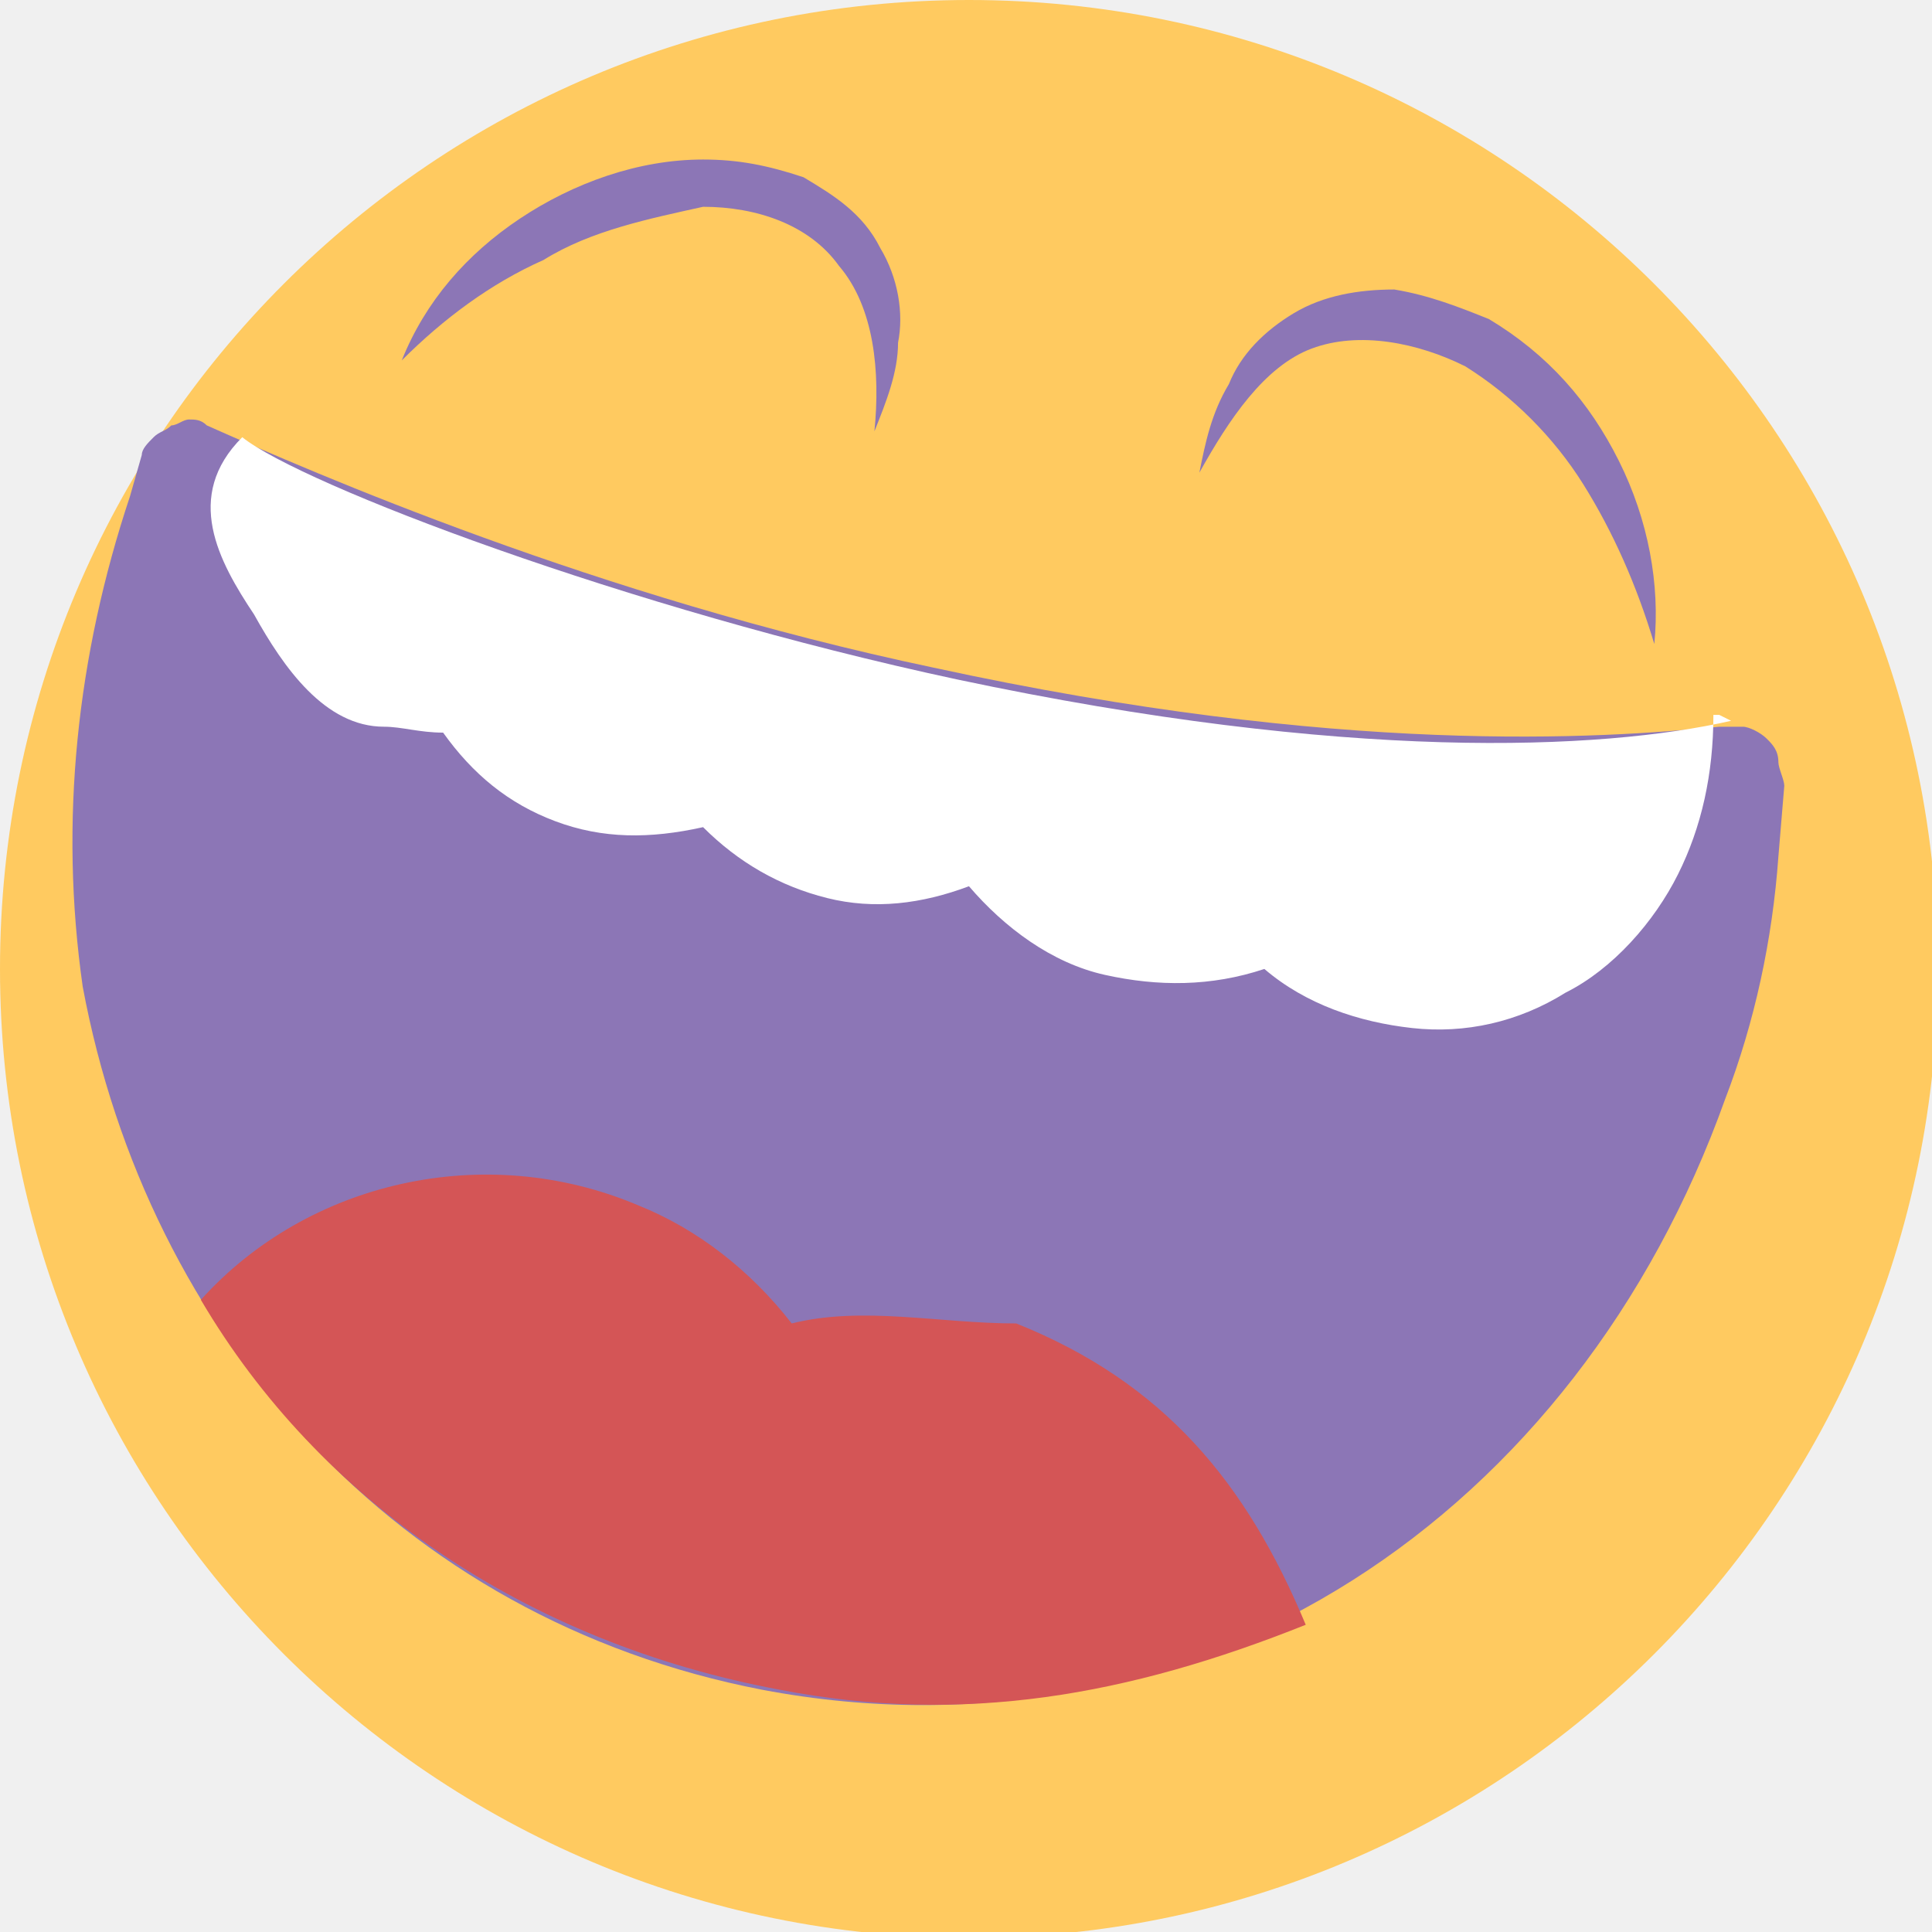
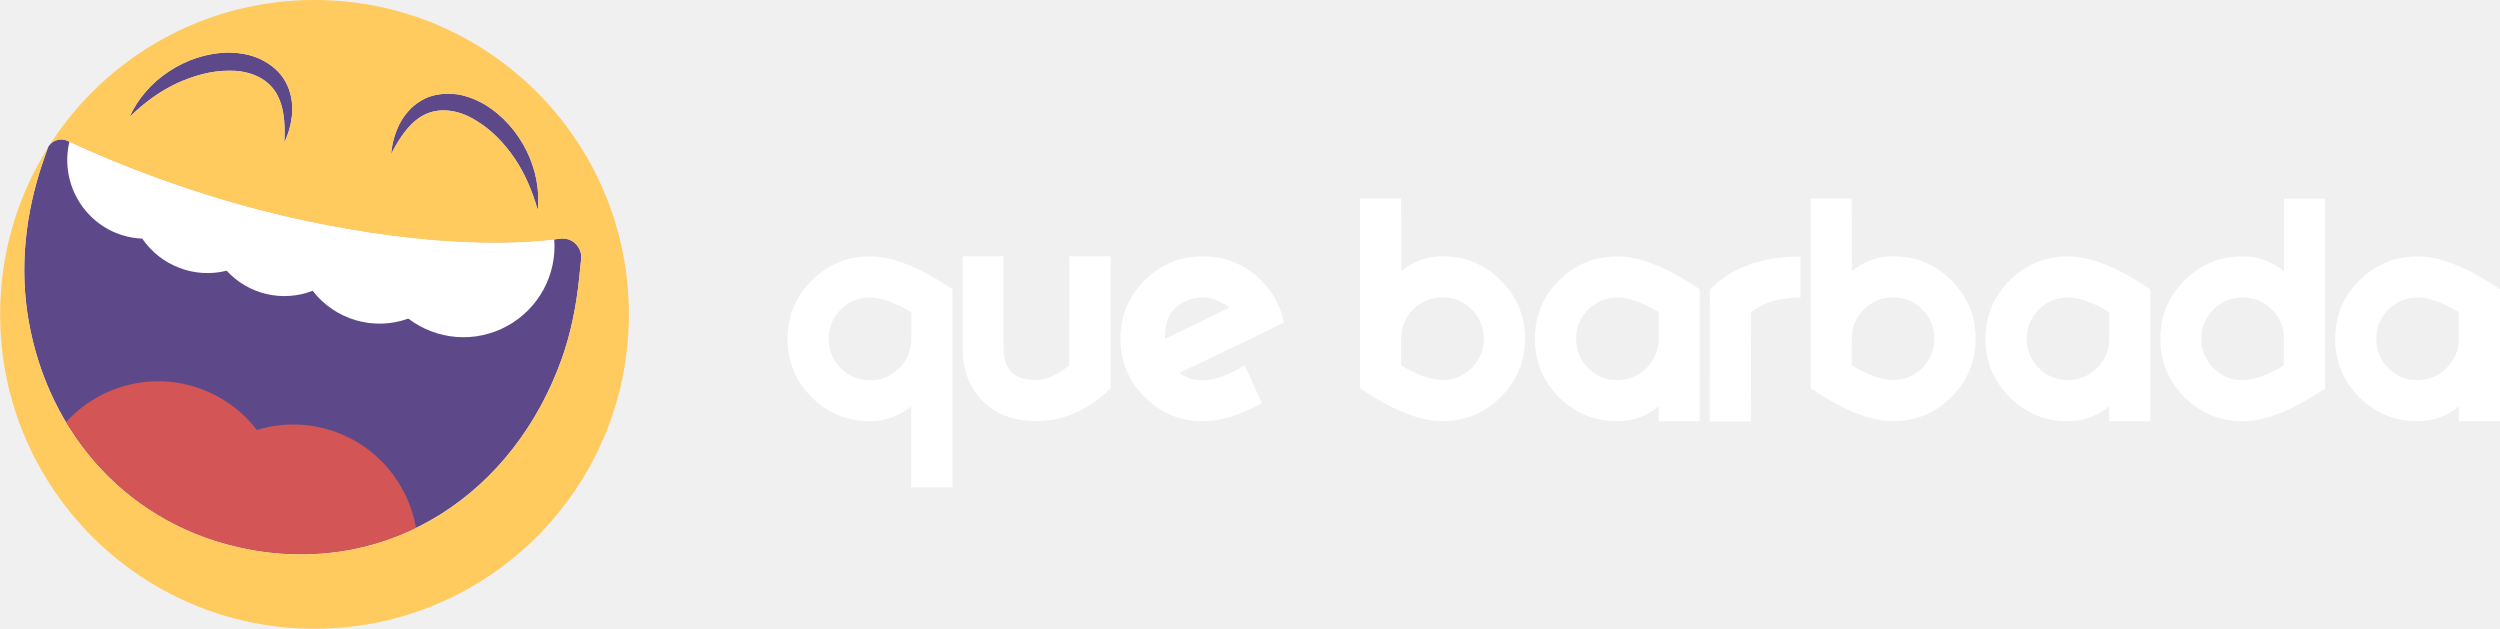
- <svg xmlns="http://www.w3.org/2000/svg" version="1.0" id="Layer_1" x="0px" y="0px" viewBox="0 0 32.7 32.7" style="enable-background:new 0 0 32.7 32.7;" xml:space="preserve">
-   <style type="text/css">
- 	.st0{fill:#FFCA60;}
- 	.st1{fill:#8C76B6;}
- 	.st2{fill:#D45556;}
- 	.st3{fill:#FFFFFF;}
- </style>
-   <g id="XMLID_1378_">
-     <circle id="XMLID_1640_" class="st0" cx="16.4" cy="16.4" r="16.4" />
-     <path id="XMLID_1638_" class="st1" d="M20.8,6.5C21,6,21.4,5.6,21.9,5.3c0.5-0.3,1.1-0.4,1.7-0.4c0.6,0.1,1.1,0.3,1.6,0.5   c1,0.6,1.7,1.4,2.2,2.4c0.5,1,0.7,2.1,0.6,3.1c-0.3-1-0.7-1.9-1.2-2.7c-0.5-0.8-1.2-1.5-2-2C24,5.8,23,5.6,22.2,5.9   c-0.8,0.3-1.4,1.2-1.9,2.1C20.4,7.5,20.5,7,20.8,6.5z" />
-     <path id="XMLID_1637_" class="st1" d="M8.8,3.7c0.9-0.6,2-1,3.1-1c0.6,0,1.1,0.1,1.7,0.3c0.5,0.3,1,0.6,1.3,1.2   c0.3,0.5,0.4,1.1,0.3,1.6c0,0.5-0.2,1-0.4,1.5c0.1-1,0-2.1-0.6-2.8c-0.5-0.7-1.4-1-2.3-1C11,3.7,10,3.9,9.2,4.4   c-0.9,0.4-1.7,1-2.4,1.7C7.2,5.1,7.9,4.3,8.8,3.7z" />
-     <path id="XMLID_1580_" class="st1" d="M30.1,14.5c-0.1,1.4-0.4,2.8-0.9,4.1c-2.5,7-8.9,11.4-16.3,10c-6.2-1.2-10.4-6-11.5-11.9   C1,13.9,1.3,11.1,2.2,8.4l0.2-0.7c0-0.1,0.1-0.2,0.2-0.3c0.1-0.1,0.2-0.1,0.3-0.2c0.1,0,0.2-0.1,0.3-0.1c0.1,0,0.2,0,0.3,0.1   c1.8,0.8,6.6,2.9,12.3,4.1c6.9,1.5,11.3,1.2,13.3,1c0.1,0,0.3,0,0.4,0c0.1,0,0.3,0.1,0.4,0.2c0.1,0.1,0.2,0.2,0.2,0.4   c0,0.1,0.1,0.3,0.1,0.4L30.1,14.5z" />
-     <path id="XMLID_1579_" class="st2" d="M17.2,22.4L17.2,22.4c-1.3,0-2.6-0.3-3.8,0c-0.7-0.9-1.6-1.6-2.6-2C8.2,19.3,5.2,20,3.4,22   l0,0c2,3.4,5.5,5.8,9.8,6.6c3.1,0.6,5.9,0.1,8.9-1.1c0,0,0,0,0,0C21.1,25.1,19.7,23.4,17.2,22.4z" />
-     <path id="XMLID_1388_" class="st3" d="M16.2,11.5C10.6,10.3,5.1,8.2,4.1,7.4v0c-1,1-0.4,2.1,0.2,3c0.5,0.9,1.2,1.9,2.2,1.9h0   c0.3,0,0.6,0.1,1,0.1c0.5,0.7,1.1,1.2,1.9,1.5c0.8,0.3,1.6,0.3,2.5,0.1c0.6,0.6,1.3,1,2.1,1.2c0.8,0.2,1.6,0.1,2.4-0.2   c0.6,0.7,1.4,1.3,2.3,1.5s1.8,0.2,2.7-0.1c0.7,0.6,1.6,0.9,2.5,1c0.9,0.1,1.8-0.1,2.6-0.6c0.8-0.4,1.5-1.2,1.9-2   c0.4-0.8,0.6-1.7,0.6-2.7h0.1l0.2,0.1c0,0,0,0,0,0C27.1,12.7,22.8,12.9,16.2,11.5z" />
+ <svg version="1.1" id="header_logo" x="0px" y="0px" viewBox="3268.3 141.2 2026.2 509.7">
+   <g>
+     <path fill="#5d4989" d="M3739.3,351.2l-1.7,16.4c-2.3,21.6-6.5,43-13.7,63.5c-38.7,109.6-139.1,176.9-253.9,155.3   c-96.8-18.3-162.5-92.9-178.6-185.8c-7.4-42.8-2.5-86.8,11.6-127.9l3.7-10.6c0.5-1.6,1.4-3,2.5-4.2c1.1-1.2,2.5-2.2,4.1-2.8   c1.5-0.6,3.2-1,4.9-0.9c1.7,0,3.3,0.4,4.8,1.1c27.9,13.1,102.1,45.4,191.7,64.5c107.7,22.9,176.4,19,207.5,14.8   c2.3-0.3,4.6-0.1,6.8,0.6c2.2,0.7,4.2,1.9,5.8,3.6c1.6,1.6,2.9,3.6,3.7,5.8C3739.3,346.6,3739.5,348.9,3739.3,351.2L3739.3,351.2z    M3704.1,311.4c-4.4-15.6-10.5-29.8-19-42.3c-8.5-12.3-19.1-23.3-31.5-30.5c-12.1-7.5-26.6-10.5-39.1-5.4   c-12.7,5.2-22,18.6-29.2,32.9c0.7-8.2,2.8-16.3,6.4-23.7c3.8-7.5,9.5-14.7,17.5-19.4c7.8-5,17.6-6.3,26.6-5.7   c9.1,0.8,17.6,4.2,25.2,8.5c15,9.1,26.5,22.4,34,37.5C3702.5,278.4,3705.9,295.4,3704.1,311.4z M3505.1,233   c-0.7,8.2-2.8,16.3-6.4,23.7c1-16-0.3-32.2-8.6-43.1c-8.2-10.8-22.2-15.4-36.5-15.1c-14.3,0-28.9,4.2-42.6,10.5   c-13.6,6.5-26.1,15.7-37.7,27c6.6-14.8,18-27.8,32-37s30.7-15,48.2-15.2c8.7,0.1,17.7,1.5,26,5.4c8.2,4,15.9,10.1,20.2,18.3   C3504.2,215.5,3505.6,224.6,3505.1,233z" />
+     <path fill="#ffffff" d="M3367.7,331.9c5.2,1.6,10.5,2.5,15.9,2.7c7.4,10.8,17.9,19.1,30.1,23.7c12.2,4.7,25.6,5.5,38.3,2.3   c8.6,9.4,19.9,16,32.3,18.9c12.4,2.9,25.5,2,37.4-2.6c8.9,11.5,21.2,19.8,35.1,23.9c13.9,4,28.8,3.6,42.4-1.4   c11.3,8.6,24.9,13.8,39.1,14.9c14.2,1.1,28.4-2,40.9-8.8c12.5-6.8,22.8-17.1,29.6-29.6c6.8-12.5,9.8-26.7,8.7-40.9   c-33,3.9-100.2,6.4-202.8-15.4c-88.1-18.7-161.1-50.2-190.1-63.7c-3.8,15.8-1.5,32.4,6.5,46.5   C3339.1,316.6,3352.2,327.2,3367.7,331.9L3367.7,331.9z" />
+     <path fill="#d35555" d="M3534.3,489.3c-18.9-5.5-39-5.4-57.8,0.4c-10.6-13.8-24.5-24.6-40.5-31.4c-40.6-17.3-86.1-5.9-114.2,25   c31.3,52.3,82.5,90.7,148.2,103.1c49,9.3,95.4,2.2,135.5-17.3C3599.1,532.3,3572.5,500.5,3534.3,489.3L3534.3,489.3z" />
+     <path fill="#ffca5e" d="M3523.2,141.2c-140.7,0-254.8,114.1-254.8,254.8s114.1,254.8,254.8,254.8S3778,536.8,3778,396   S3663.9,141.2,3523.2,141.2z M3591.8,242.4c3.8-7.5,9.5-14.7,17.5-19.4c7.8-5,17.6-6.3,26.6-5.7c9.1,0.8,17.6,4.2,25.2,8.5   c15,9.1,26.5,22.4,34,37.5c7.4,15.1,10.8,32,9,48.1c-4.4-15.6-10.5-29.8-19-42.3c-8.5-12.3-19.1-23.3-31.5-30.5   c-12.1-7.5-26.6-10.5-39.1-5.4c-12.7,5.2-22,18.6-29.2,32.9C3586,257.9,3588.2,249.9,3591.8,242.4z M3405.3,199   c14-9.3,30.7-15,48.2-15.2c8.7,0.1,17.7,1.5,26,5.4c8.2,4,15.9,10.1,20.2,18.3c4.5,8,5.9,17.1,5.4,25.5c-0.7,8.2-2.8,16.3-6.4,23.7   c1-16-0.3-32.2-8.6-43.1c-8.2-10.8-22.2-15.4-36.5-15.1c-14.3,0-28.9,4.2-42.6,10.5c-13.6,6.5-26.1,15.7-37.7,27   C3379.9,221.2,3391.3,208.2,3405.3,199z M3737.6,367.7c-2.3,21.6-6.5,43-13.7,63.5c-38.7,109.6-139.1,176.9-253.9,155.3   c-96.8-18.3-162.5-92.9-178.6-185.8c-7.4-42.8-2.5-86.8,11.6-127.9l3.7-10.6c0.5-1.6,1.4-3,2.5-4.2c1.1-1.2,2.5-2.2,4.1-2.8   c1.5-0.6,3.2-1,4.9-0.9c1.7,0,3.3,0.4,4.8,1.1c27.9,13.1,102.1,45.4,191.7,64.5c107.7,22.9,176.4,19,207.5,14.8   c2.3-0.3,4.6-0.1,6.8,0.6c2.2,0.7,4.2,1.9,5.8,3.5c1.7,1.6,2.9,3.6,3.7,5.7c0.8,2.2,1.1,4.5,0.8,6.8L3737.6,367.7z" />
+     <path fill="#ffffff" d="M4006.8,470.7c-10,7.9-21.1,11.9-33.4,11.9c-18.4,0-34.2-6.5-47.3-19.5c-13-13.1-19.5-28.9-19.5-47.3   c0-18.4,6.5-34.2,19.5-47.2c13.1-13.1,28.9-19.6,47.3-19.6c18.4,0,40.7,8.9,66.8,26.7v160.4h-33.4V470.7z M4006.8,394.3   c-13-7.9-24.1-11.9-33.4-11.9c-9.3,0-17.2,3.3-23.7,9.8c-6.5,6.5-9.8,14.4-9.8,23.7c0,9.3,3.3,17.2,9.8,23.7   c6.5,6.5,14.4,9.8,23.7,9.8c9.3,0,17.2-3.3,23.7-9.8c6.5-6.5,9.8-14.4,9.8-23.7V394.3z M4081.6,421.3v0.5c0,9.5,2.1,16.5,6.3,20.9   c4.3,4.4,11,6.5,20.3,6.5c8,0,16.9-4,26.7-11.9l0.1-88.4h33.4l0.1,106.9c-18,17.8-38.1,26.7-60.4,26.7   c-18.4-0.1-33.1-5.7-43.8-16.7c-10.8-11.1-16.1-26-15.9-44.6v-72.3h33.1V421.3z M4264.7,390.6c-7.1-5.5-14.3-8.3-21.4-8.3   c-9.3,0-17.2,3.3-23.7,9.8c-4.7,4.8-7.1,12.3-7.1,22.6v1.1L4264.7,390.6z M4243.2,482.6c-18.4,0-34-6.5-47.1-19.6   c-13.1-13-19.7-28.7-19.7-47.2c0-18.4,6.5-34.2,19.5-47.2c13.1-13.1,28.9-19.6,47.3-19.6s34.2,6.5,47.3,19.5   c9.8,9.9,15.9,21.3,18.3,34.1l-32.3,15.9v-0.1l-52.4,25.1c3.7,2.7,7.8,4.5,12.3,5.3v-0.1c2.2,0.5,4.6,0.8,7.2,0.8   c9.4-0.2,20.5-4.2,33.5-12.2l13.9,30.6C4273.4,477.7,4257.4,482.6,4243.2,482.6z M4404,360.8c10-7.9,21.1-11.9,33.4-11.9   c18.4,0,34.2,6.5,47.2,19.6c13.1,13,19.7,28.7,19.7,47.2c0,18.4-6.6,34.2-19.7,47.3c-13,13-28.7,19.5-47.2,19.5   c-18.4,0-40.7-8.9-66.8-26.7l-0.1-153.7h33.4L4404,360.8z M4404,437.3c13,7.9,24.1,11.9,33.4,11.9c9.3,0,17.2-3.3,23.7-9.8   c6.5-6.5,9.8-14.4,9.8-23.7c0-9.3-3.3-17.2-9.8-23.7c-6.5-6.5-14.4-9.8-23.7-9.8c-9.3,0-17.2,3.3-23.7,9.8   c-6.5,6.5-9.8,14.4-9.8,23.7V437.3z M4602.8,439.4c6.5-6.5,9.8-14.4,9.8-23.7v-21.5c-13-7.9-24.1-11.9-33.4-11.9   c-9.3,0-17.2,3.3-23.7,9.8c-6.5,6.5-9.8,14.4-9.8,23.7c0,9.3,3.3,17.2,9.8,23.7c6.5,6.5,14.4,9.8,23.7,9.8   C4588.4,449.2,4596.3,445.9,4602.8,439.4z M4612.5,470.6c-9.9,8-21,12-33.4,12c-18.4,0-34.2-6.5-47.3-19.5   c-13-13.1-19.5-28.9-19.5-47.3c0-18.4,6.5-34.2,19.5-47.2c13.1-13.1,28.9-19.6,47.3-19.6s40.7,8.9,66.8,26.7v106.9h-33.4V470.6z    M4727.6,382.4c-16.9,0-30.3,4-40.1,11.9l-0.1,88.4H4654l0.1-106.9c17.8-17.8,42.3-26.7,73.5-26.7V382.4z M4769.2,360.8   c10-7.9,21.1-11.9,33.4-11.9c18.5,0,34.2,6.5,47.2,19.6c13.1,13,19.7,28.7,19.7,47.2c0,18.4-6.6,34.2-19.7,47.3   c-13,13-28.7,19.5-47.2,19.5c-18.4,0-40.7-8.9-66.8-26.7l-0.1-153.7h33.4L4769.2,360.8z M4769.2,437.3c13,7.9,24.1,11.9,33.4,11.9   s17.2-3.3,23.7-9.8c6.5-6.5,9.8-14.4,9.8-23.7c0-9.3-3.3-17.2-9.8-23.7c-6.5-6.5-14.4-9.8-23.7-9.8s-17.2,3.3-23.7,9.8   c-6.5,6.5-9.8,14.4-9.8,23.7V437.3z M4968,439.4c6.5-6.5,9.8-14.4,9.8-23.7v-21.5c-13-7.9-24.1-11.9-33.4-11.9   c-9.3,0-17.2,3.3-23.7,9.8c-6.5,6.5-9.8,14.4-9.8,23.7c0,9.3,3.3,17.2,9.8,23.7c6.5,6.5,14.4,9.8,23.7,9.8   C4953.6,449.2,4961.5,445.9,4968,439.4z M4977.7,470.6c-9.9,8-21,12-33.4,12c-18.4,0-34.2-6.5-47.3-19.5   c-13-13.1-19.5-28.9-19.5-47.3c0-18.4,6.5-34.2,19.5-47.2c13.1-13.1,28.9-19.6,47.3-19.6c18.4,0,40.7,8.9,66.8,26.7v106.9h-33.4   V470.6z M5152.8,455.9c-26.1,17.8-48.4,26.7-66.8,26.7s-34.2-6.5-47.3-19.5c-13-13.1-19.5-28.9-19.5-47.3   c0-18.4,6.5-34.2,19.5-47.2c13.1-13.1,28.9-19.6,47.3-19.6c12.3,0,23.4,4,33.4,11.9v-58.7h33.4V455.9z M5119.4,415.8   c0-9.3-3.3-17.2-9.8-23.7c-6.5-6.5-14.4-9.8-23.7-9.8c-9.3,0-17.2,3.3-23.7,9.8c-6.5,6.5-9.8,14.4-9.8,23.7   c0,9.3,3.3,17.2,9.8,23.7c6.5,6.5,14.4,9.8,23.7,9.8c9.3,0,20.4-4,33.4-11.9V415.8z M5251.3,439.4c6.5-6.5,9.8-14.4,9.8-23.7v-21.5   c-13-7.9-24.1-11.9-33.4-11.9c-9.3,0-17.2,3.3-23.7,9.8c-6.5,6.5-9.8,14.4-9.8,23.7c0,9.3,3.3,17.2,9.8,23.7   c6.5,6.5,14.4,9.8,23.7,9.8C5236.9,449.2,5244.8,445.9,5251.3,439.4z M5261.1,470.6c-9.9,8-21,12-33.4,12   c-18.4,0-34.2-6.5-47.3-19.5c-13-13.1-19.5-28.9-19.5-47.3c0-18.4,6.5-34.2,19.5-47.2c13.1-13.1,28.9-19.6,47.3-19.6   s40.7,8.9,66.8,26.7v106.9h-33.4V470.6z" />
  </g>
</svg>
